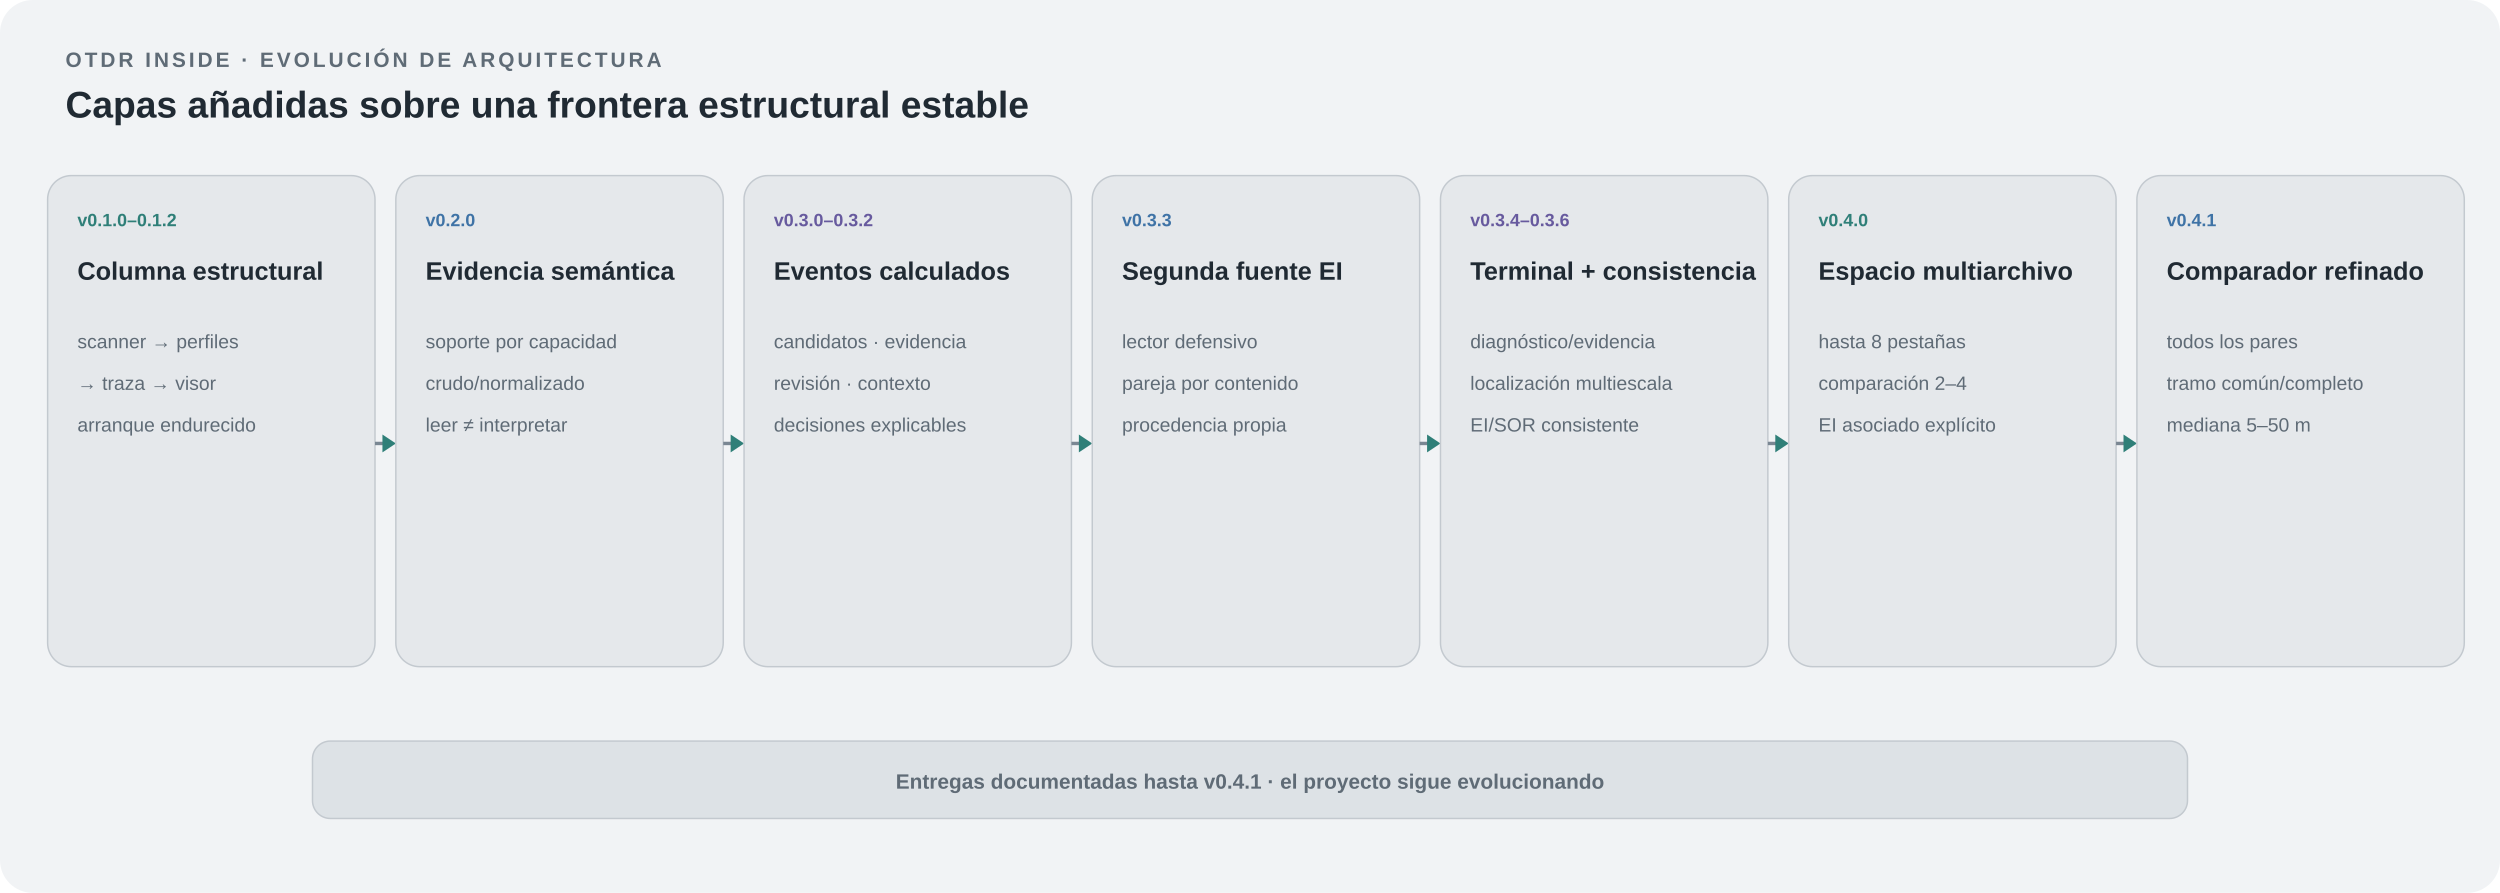
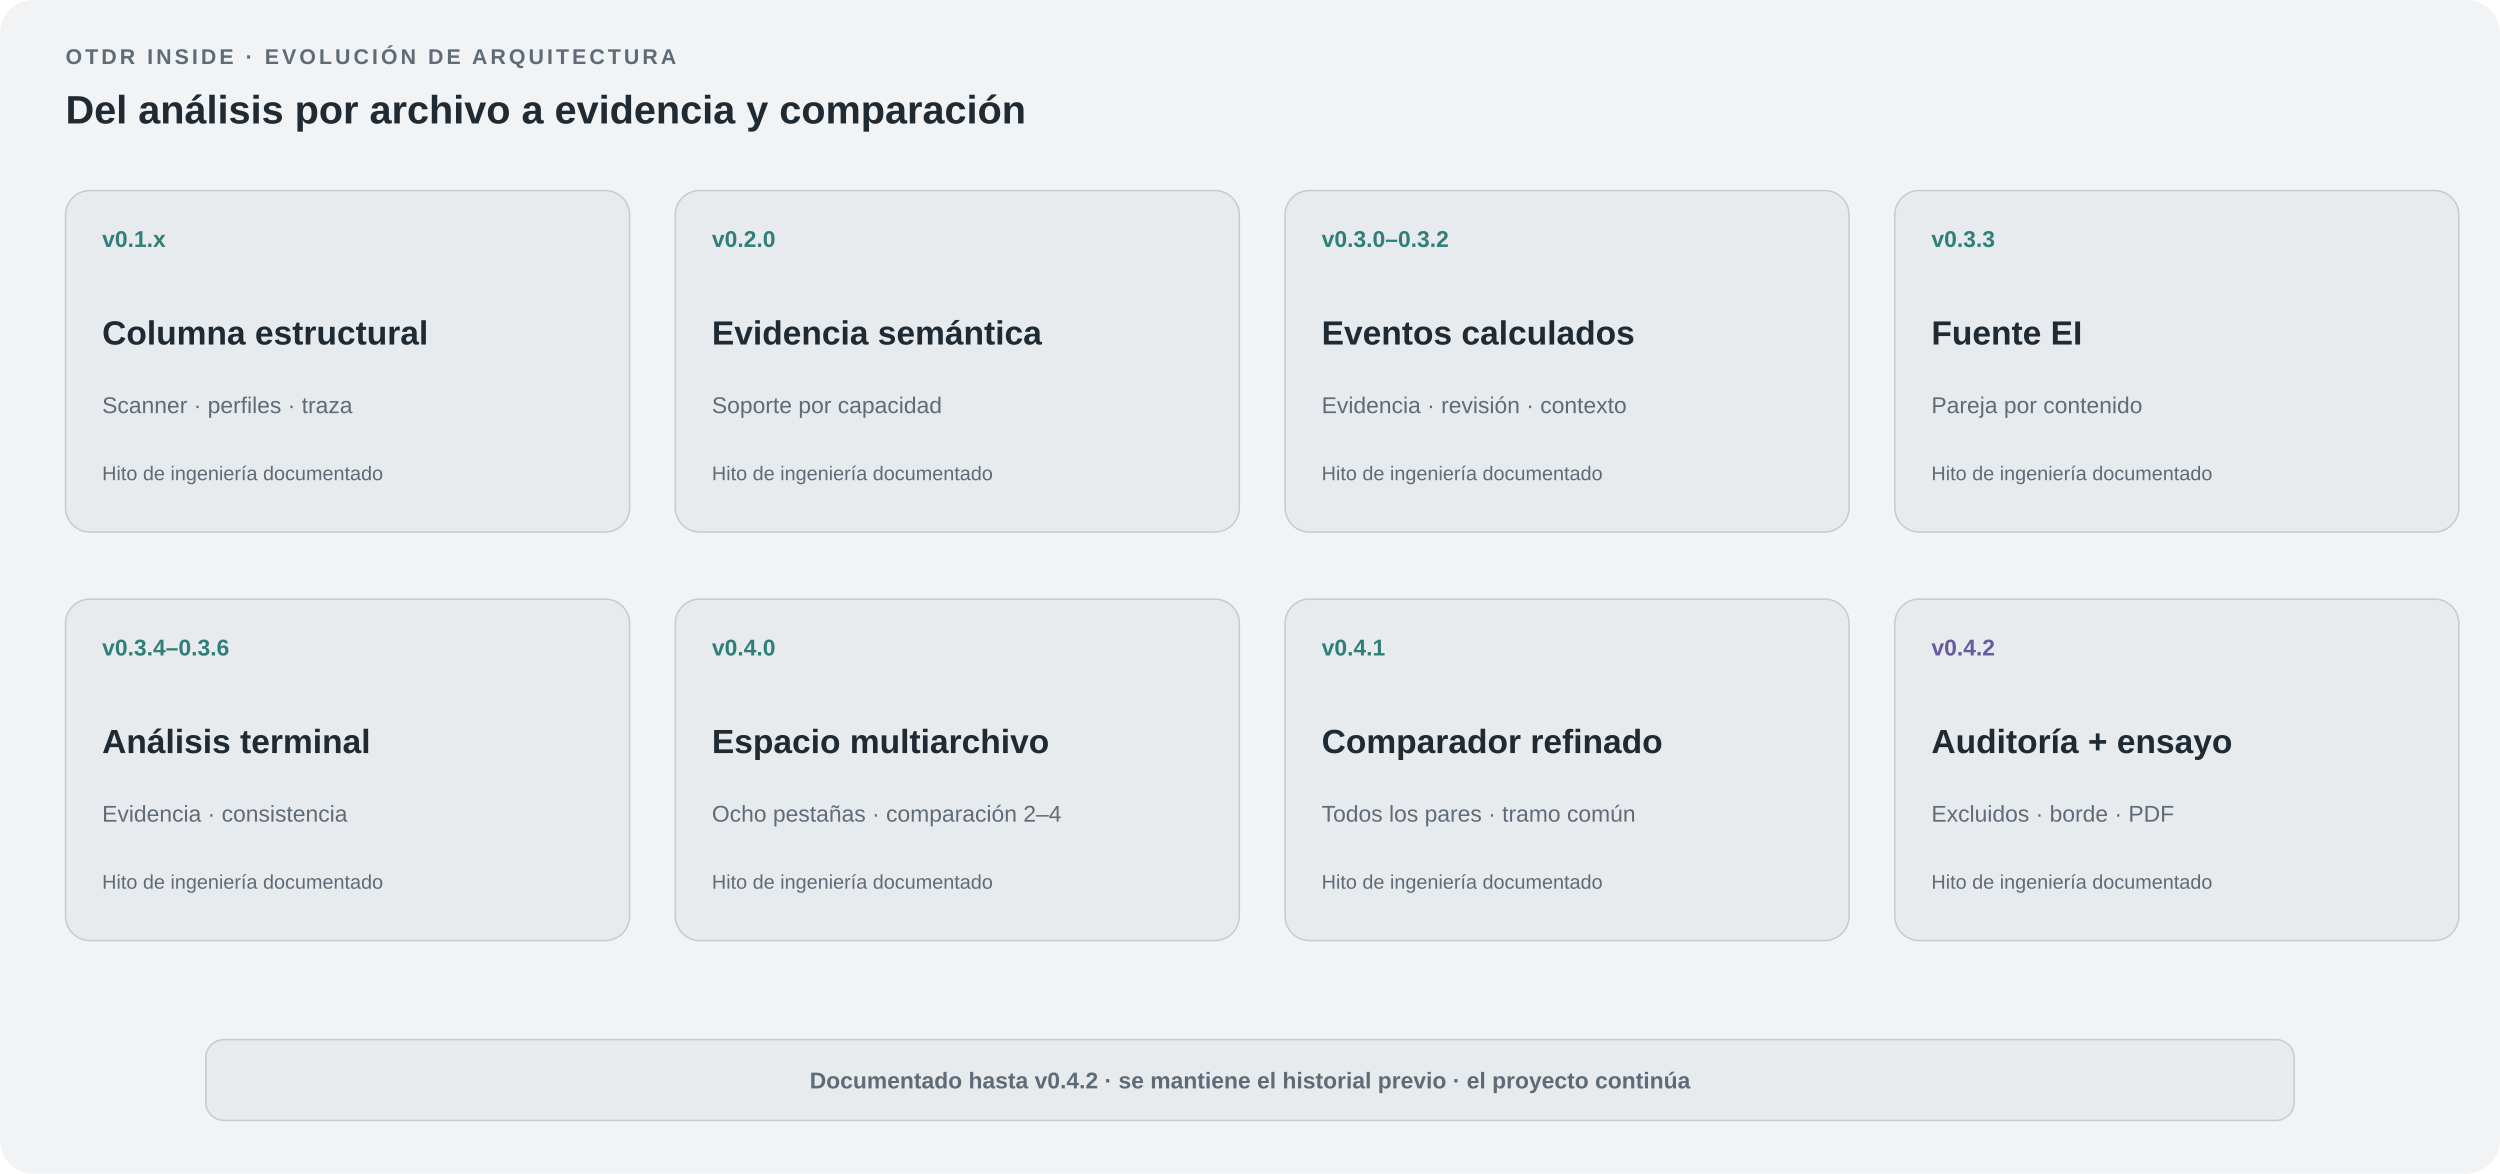
- <svg xmlns="http://www.w3.org/2000/svg" width="1680" height="600" viewBox="0 0 1680 600">
-   <rect width="1680" height="600" rx="22" fill="#f1f3f5" />
+ <svg xmlns="http://www.w3.org/2000/svg" width="1640" height="770" viewBox="0 0 1640 770">
+   <rect width="1640" height="770" rx="22" fill="#f1f3f5" />
  <g font-family="Segoe UI,Arial,sans-serif">
-     <text x="44" y="45" fill="#5f6b76" font-size="14" font-weight="700" letter-spacing="2">OTDR INSIDE · EVOLUCIÓN DE ARQUITECTURA</text>
-     <text x="44" y="79" fill="#202a33" font-size="25" font-weight="700">Capas añadidas sobre una frontera estructural estable</text>
-     <rect x="32" y="118" width="220" height="330" rx="16" fill="#e5e8eb" stroke="#c3c9cf" />
-     <text x="52" y="152" fill="#2f7f78" font-size="12" font-weight="700">v0.1.0–0.1.2</text>
-     <text x="52" y="188" fill="#202a33" font-size="17" font-weight="700">Columna estructural</text>
-     <text x="52" y="234" fill="#5f6b76" font-size="13">scanner → perfiles</text>
-     <text x="52" y="262" fill="#5f6b76" font-size="13">→ traza → visor</text>
-     <text x="52" y="290" fill="#5f6b76" font-size="13">arranque endurecido</text>
-     <path d="M252 298H261" stroke="#7a8793" stroke-width="2.3" />
-     <path d="M266 298l-9-6v12z" fill="#2f7f78" />
-     <rect x="266" y="118" width="220" height="330" rx="16" fill="#e5e8eb" stroke="#c3c9cf" />
-     <text x="286" y="152" fill="#3f73a6" font-size="12" font-weight="700">v0.2.0</text>
-     <text x="286" y="188" fill="#202a33" font-size="17" font-weight="700">Evidencia semántica</text>
-     <text x="286" y="234" fill="#5f6b76" font-size="13">soporte por capacidad</text>
-     <text x="286" y="262" fill="#5f6b76" font-size="13">crudo/normalizado</text>
-     <text x="286" y="290" fill="#5f6b76" font-size="13">leer ≠ interpretar</text>
-     <path d="M486 298H495" stroke="#7a8793" stroke-width="2.3" />
-     <path d="M500 298l-9-6v12z" fill="#2f7f78" />
-     <rect x="500" y="118" width="220" height="330" rx="16" fill="#e5e8eb" stroke="#c3c9cf" />
-     <text x="520" y="152" fill="#675a9e" font-size="12" font-weight="700">v0.3.0–0.3.2</text>
-     <text x="520" y="188" fill="#202a33" font-size="17" font-weight="700">Eventos calculados</text>
-     <text x="520" y="234" fill="#5f6b76" font-size="13">candidatos · evidencia</text>
-     <text x="520" y="262" fill="#5f6b76" font-size="13">revisión · contexto</text>
-     <text x="520" y="290" fill="#5f6b76" font-size="13">decisiones explicables</text>
-     <path d="M720 298H729" stroke="#7a8793" stroke-width="2.3" />
-     <path d="M734 298l-9-6v12z" fill="#2f7f78" />
-     <rect x="734" y="118" width="220" height="330" rx="16" fill="#e5e8eb" stroke="#c3c9cf" />
-     <text x="754" y="152" fill="#3f73a6" font-size="12" font-weight="700">v0.3.3</text>
-     <text x="754" y="188" fill="#202a33" font-size="17" font-weight="700">Segunda fuente EI</text>
-     <text x="754" y="234" fill="#5f6b76" font-size="13">lector defensivo</text>
-     <text x="754" y="262" fill="#5f6b76" font-size="13">pareja por contenido</text>
-     <text x="754" y="290" fill="#5f6b76" font-size="13">procedencia propia</text>
-     <path d="M954 298H963" stroke="#7a8793" stroke-width="2.3" />
-     <path d="M968 298l-9-6v12z" fill="#2f7f78" />
-     <rect x="968" y="118" width="220" height="330" rx="16" fill="#e5e8eb" stroke="#c3c9cf" />
-     <text x="988" y="152" fill="#675a9e" font-size="12" font-weight="700">v0.3.4–0.3.6</text>
-     <text x="988" y="188" fill="#202a33" font-size="17" font-weight="700">Terminal + consistencia</text>
-     <text x="988" y="234" fill="#5f6b76" font-size="13">diagnóstico/evidencia</text>
-     <text x="988" y="262" fill="#5f6b76" font-size="13">localización multiescala</text>
-     <text x="988" y="290" fill="#5f6b76" font-size="13">EI/SOR consistente</text>
-     <path d="M1188 298H1197" stroke="#7a8793" stroke-width="2.3" />
-     <path d="M1202 298l-9-6v12z" fill="#2f7f78" />
-     <rect x="1202" y="118" width="220" height="330" rx="16" fill="#e5e8eb" stroke="#c3c9cf" />
-     <text x="1222" y="152" fill="#2f7f78" font-size="12" font-weight="700">v0.4.0</text>
-     <text x="1222" y="188" fill="#202a33" font-size="17" font-weight="700">Espacio multiarchivo</text>
-     <text x="1222" y="234" fill="#5f6b76" font-size="13">hasta 8 pestañas</text>
-     <text x="1222" y="262" fill="#5f6b76" font-size="13">comparación 2–4</text>
-     <text x="1222" y="290" fill="#5f6b76" font-size="13">EI asociado explícito</text>
-     <path d="M1422 298H1431" stroke="#7a8793" stroke-width="2.3" />
-     <path d="M1436 298l-9-6v12z" fill="#2f7f78" />
-     <rect x="1436" y="118" width="220" height="330" rx="16" fill="#e5e8eb" stroke="#c3c9cf" />
-     <text x="1456" y="152" fill="#3f73a6" font-size="12" font-weight="700">v0.4.1</text>
-     <text x="1456" y="188" fill="#202a33" font-size="17" font-weight="700">Comparador refinado</text>
-     <text x="1456" y="234" fill="#5f6b76" font-size="13">todos los pares</text>
-     <text x="1456" y="262" fill="#5f6b76" font-size="13">tramo común/completo</text>
-     <text x="1456" y="290" fill="#5f6b76" font-size="13">mediana 5–50 m</text>
-     <rect x="210" y="498" width="1260" height="52" rx="12" fill="#dde2e6" stroke="#c3c9cf" />
-     <text x="840" y="530" text-anchor="middle" fill="#5f6b76" font-size="14" font-weight="600">Entregas documentadas hasta v0.4.1 · el proyecto sigue evolucionando</text>
+     <text x="43" y="42" fill="#5f6b76" font-size="14" font-weight="700" letter-spacing="2">OTDR INSIDE · EVOLUCIÓN DE ARQUITECTURA</text>
+     <text x="43" y="81" fill="#202a33" font-size="26" font-weight="700">Del análisis por archivo a evidencia y comparación</text>
+     <rect x="43" y="125" width="370" height="224" rx="16" fill="#e7ebee" stroke="#c4cbd3" />
+     <text x="67" y="162" fill="#2f7f78" font-size="15" font-weight="700">v0.1.x</text>
+     <text x="67" y="226" fill="#202a33" font-size="22" font-weight="700">Columna estructural</text>
+     <text x="67" y="271" fill="#5f6b76" font-size="15">Scanner · perfiles · traza</text>
+     <text x="67" y="315" fill="#5f6b76" font-size="13">Hito de ingeniería documentado</text>
+     <rect x="443" y="125" width="370" height="224" rx="16" fill="#e7ebee" stroke="#c4cbd3" />
+     <text x="467" y="162" fill="#2f7f78" font-size="15" font-weight="700">v0.2.0</text>
+     <text x="467" y="226" fill="#202a33" font-size="22" font-weight="700">Evidencia semántica</text>
+     <text x="467" y="271" fill="#5f6b76" font-size="15">Soporte por capacidad</text>
+     <text x="467" y="315" fill="#5f6b76" font-size="13">Hito de ingeniería documentado</text>
+     <rect x="843" y="125" width="370" height="224" rx="16" fill="#e7ebee" stroke="#c4cbd3" />
+     <text x="867" y="162" fill="#2f7f78" font-size="15" font-weight="700">v0.3.0–0.3.2</text>
+     <text x="867" y="226" fill="#202a33" font-size="22" font-weight="700">Eventos calculados</text>
+     <text x="867" y="271" fill="#5f6b76" font-size="15">Evidencia · revisión · contexto</text>
+     <text x="867" y="315" fill="#5f6b76" font-size="13">Hito de ingeniería documentado</text>
+     <rect x="1243" y="125" width="370" height="224" rx="16" fill="#e7ebee" stroke="#c4cbd3" />
+     <text x="1267" y="162" fill="#2f7f78" font-size="15" font-weight="700">v0.3.3</text>
+     <text x="1267" y="226" fill="#202a33" font-size="22" font-weight="700">Fuente EI</text>
+     <text x="1267" y="271" fill="#5f6b76" font-size="15">Pareja por contenido</text>
+     <text x="1267" y="315" fill="#5f6b76" font-size="13">Hito de ingeniería documentado</text>
+     <rect x="43" y="393" width="370" height="224" rx="16" fill="#e7ebee" stroke="#c4cbd3" />
+     <text x="67" y="430" fill="#2f7f78" font-size="15" font-weight="700">v0.3.4–0.3.6</text>
+     <text x="67" y="494" fill="#202a33" font-size="22" font-weight="700">Análisis terminal</text>
+     <text x="67" y="539" fill="#5f6b76" font-size="15">Evidencia · consistencia</text>
+     <text x="67" y="583" fill="#5f6b76" font-size="13">Hito de ingeniería documentado</text>
+     <rect x="443" y="393" width="370" height="224" rx="16" fill="#e7ebee" stroke="#c4cbd3" />
+     <text x="467" y="430" fill="#2f7f78" font-size="15" font-weight="700">v0.4.0</text>
+     <text x="467" y="494" fill="#202a33" font-size="22" font-weight="700">Espacio multiarchivo</text>
+     <text x="467" y="539" fill="#5f6b76" font-size="15">Ocho pestañas · comparación 2–4</text>
+     <text x="467" y="583" fill="#5f6b76" font-size="13">Hito de ingeniería documentado</text>
+     <rect x="843" y="393" width="370" height="224" rx="16" fill="#e7ebee" stroke="#c4cbd3" />
+     <text x="867" y="430" fill="#2f7f78" font-size="15" font-weight="700">v0.4.1</text>
+     <text x="867" y="494" fill="#202a33" font-size="22" font-weight="700">Comparador refinado</text>
+     <text x="867" y="539" fill="#5f6b76" font-size="15">Todos los pares · tramo común</text>
+     <text x="867" y="583" fill="#5f6b76" font-size="13">Hito de ingeniería documentado</text>
+     <rect x="1243" y="393" width="370" height="224" rx="16" fill="#e7ebee" stroke="#c4cbd3" />
+     <text x="1267" y="430" fill="#675a9e" font-size="15" font-weight="700">v0.4.2</text>
+     <text x="1267" y="494" fill="#202a33" font-size="22" font-weight="700">Auditoría + ensayo</text>
+     <text x="1267" y="539" fill="#5f6b76" font-size="15">Excluidos · borde · PDF</text>
+     <text x="1267" y="583" fill="#5f6b76" font-size="13">Hito de ingeniería documentado</text>
+     <rect x="135" y="682" width="1370" height="53" rx="12" fill="#e7ebee" stroke="#c4cbd3" />
+     <text x="820" y="714" text-anchor="middle" fill="#5f6b76" font-size="15" font-weight="600">Documentado hasta v0.4.2 · se mantiene el historial previo · el proyecto continúa</text>
  </g>
</svg>
